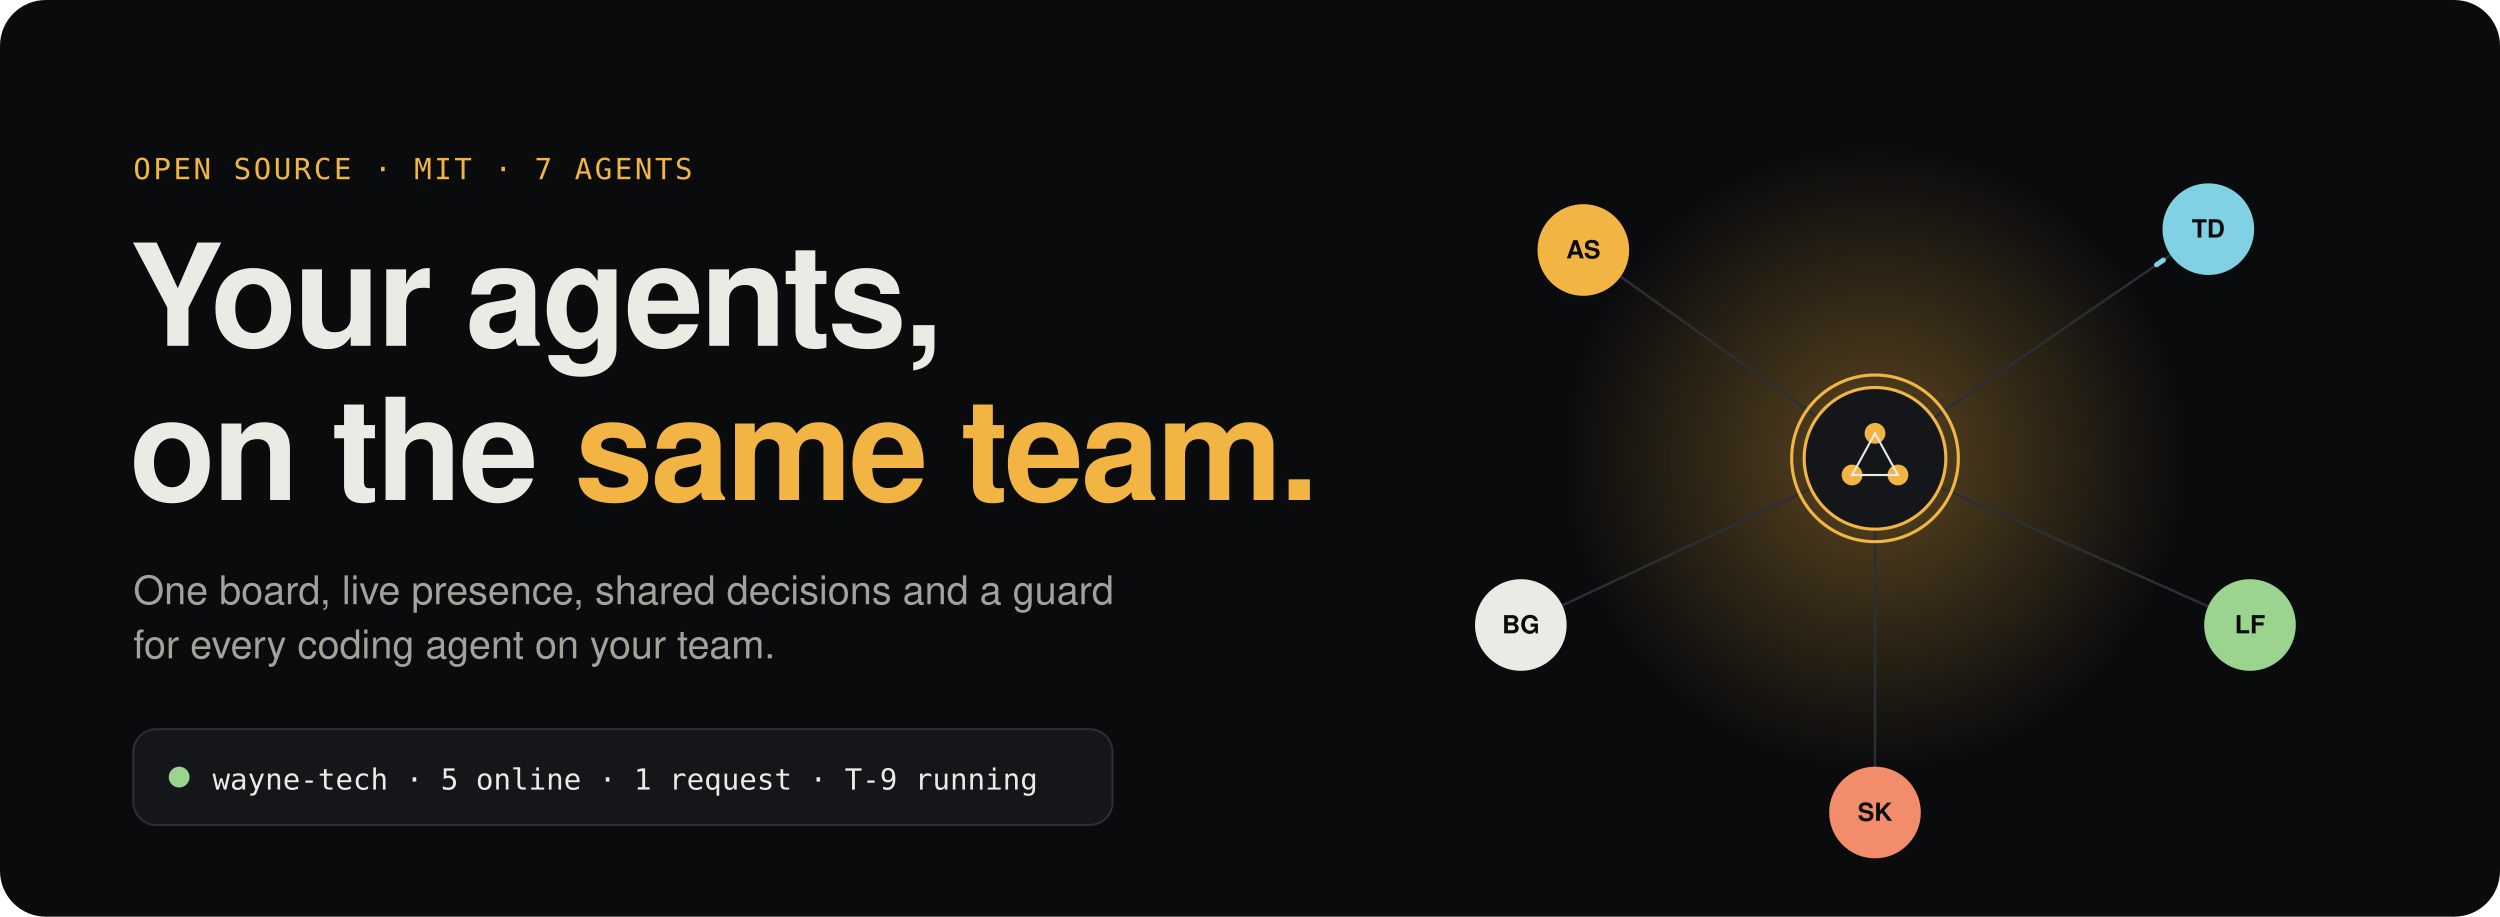
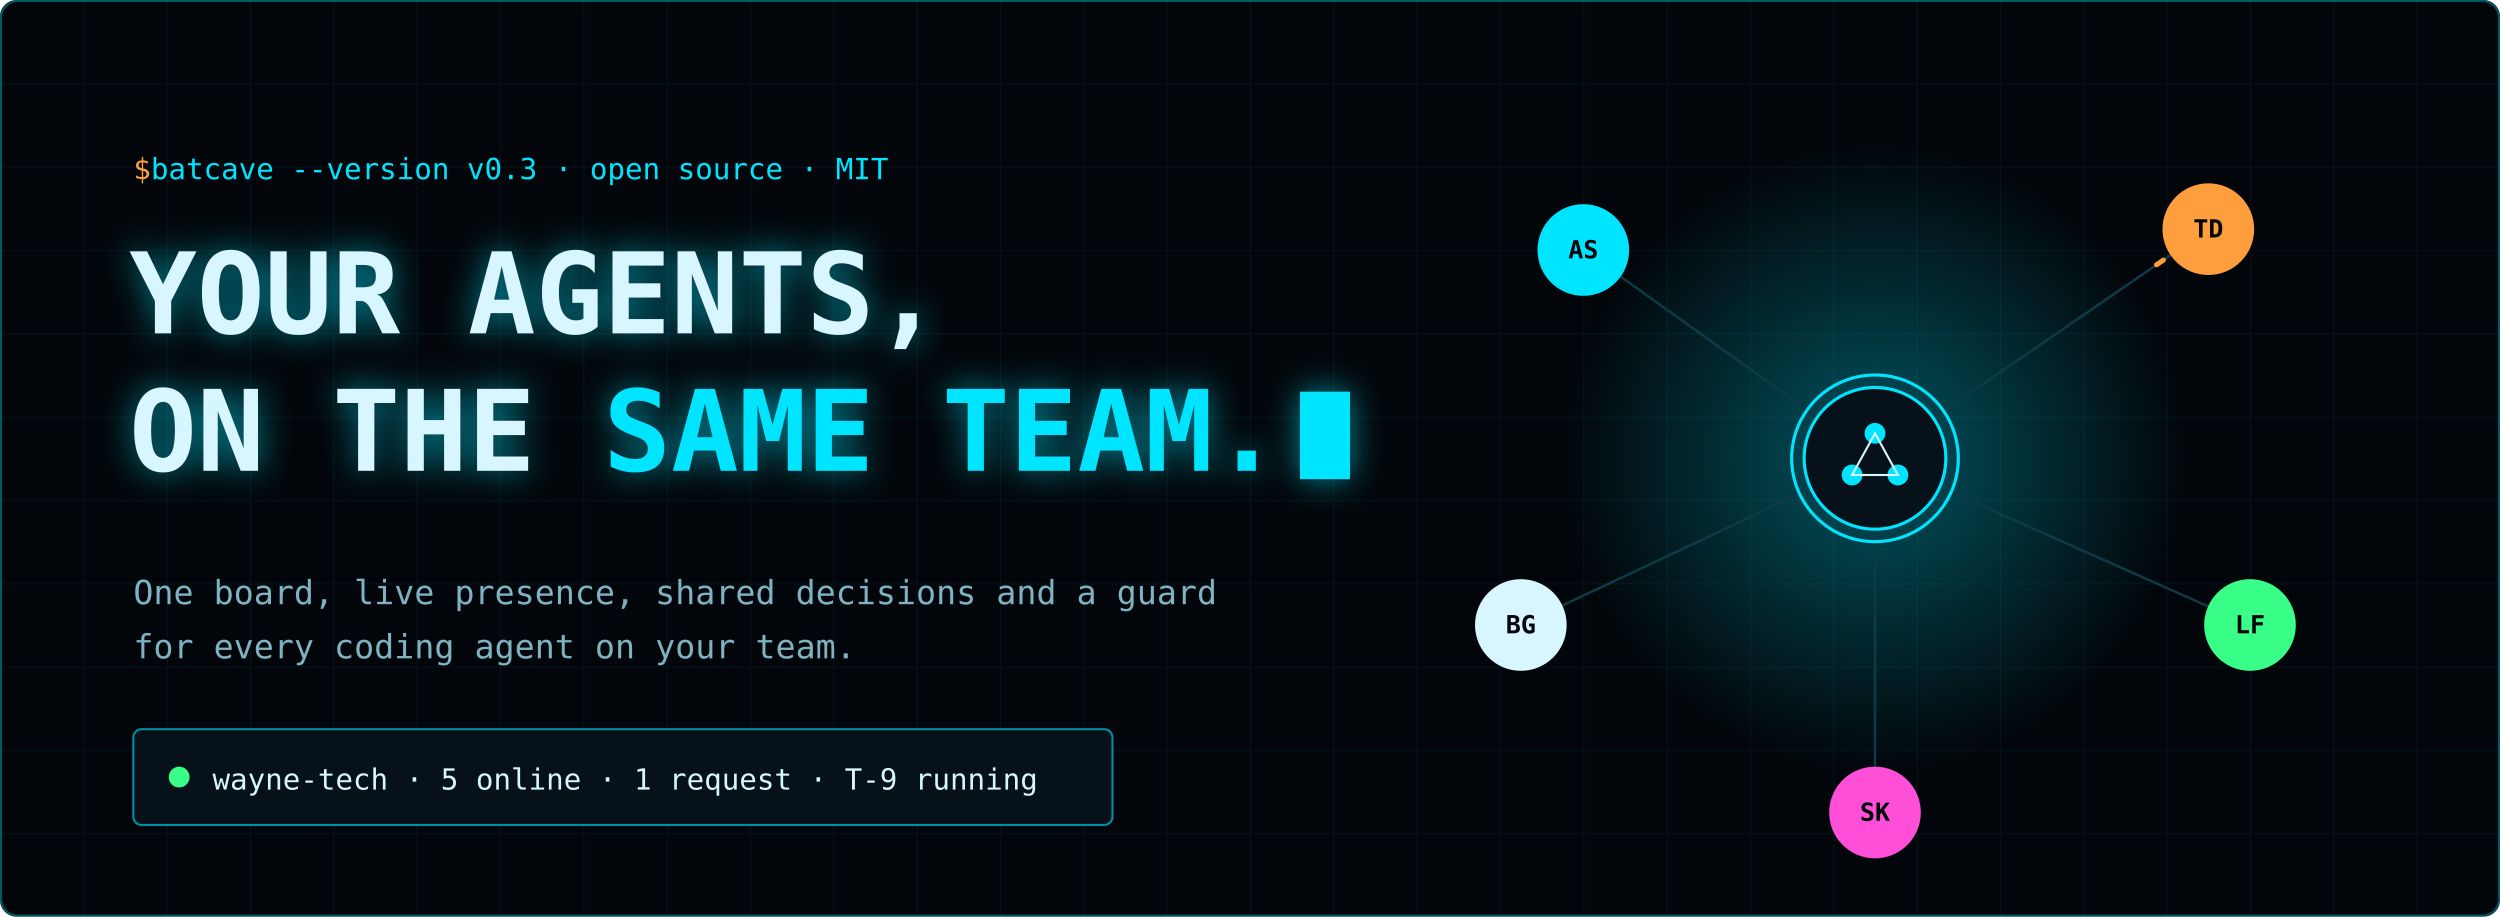
<svg xmlns="http://www.w3.org/2000/svg" viewBox="0 0 1200 440" width="1200" height="440" role="img" aria-label="Batcave. Your agents, on the same team. Every coding agent on your team, one board, live presence, shared decisions and a guard.">
  <style>
-     .d{font-family:'Avenir Next','Segoe UI',-apple-system,Helvetica,Arial,sans-serif}
+     .d{font-family:'SF Mono','JetBrains Mono',Menlo,Consolas,monospace}
+     .glow{filter:drop-shadow(0 0 8px rgba(0,229,255,.6))}
    .m{font-family:'SF Mono',Menlo,Consolas,monospace}
-     .wire{stroke:#2A2E35;stroke-width:1.2;fill:none}
+     .wire{stroke:#0E3A47;stroke-width:1.2;fill:none}
    .sig{fill:none;stroke-width:2.4;stroke-linecap:round;stroke-dasharray:4 160;animation:sig 3s linear infinite}
-     .in{stroke:#F2B544}.out{stroke:#7FD1E3;animation-direction:reverse}
+     .in{stroke:#00E5FF}.out{stroke:#FF9E3D;animation-direction:reverse}
    .s2{animation-delay:-.6s}.s3{animation-delay:-1.2s}.s4{animation-delay:-1.8s}.s5{animation-delay:-2.4s}
    @keyframes sig{to{stroke-dashoffset:-164}}
    .orbit{transform-origin:900px 220px;animation:spin 60s linear infinite}
    .orbit .n{animation:counter 60s linear infinite;transform-box:fill-box;transform-origin:center}
    @keyframes spin{to{transform:rotate(360deg)}}
    @keyframes counter{to{transform:rotate(-360deg)}}
    .halo{animation:halo 3.2s ease-out infinite;transform-origin:900px 220px}
    @keyframes halo{0%{opacity:.5;transform:scale(.7)}100%{opacity:0;transform:scale(2)}}
    .blink{animation:blink 1.6s ease-in-out infinite}@keyframes blink{50%{opacity:.25}}
  </style>
  <defs>
    <radialGradient id="glow" cx="900" cy="220" r="150" gradientUnits="userSpaceOnUse">
-       <stop offset="0" stop-color="#F2B544" stop-opacity=".35" />
-       <stop offset="1" stop-color="#F2B544" stop-opacity="0" />
+       <stop offset="0" stop-color="#00E5FF" stop-opacity=".35" />
+       <stop offset="1" stop-color="#00E5FF" stop-opacity="0" />
    </radialGradient>
  </defs>
-   <rect width="1200" height="440" rx="22" fill="#0A0B0D" />
-   <text x="64" y="86" class="m" font-size="14" letter-spacing="1.2" fill="#F2B544">OPEN SOURCE · MIT · 7 AGENTS</text>
-   <text x="62" y="166" class="d" font-size="68" font-weight="800" fill="#ECEAE4" letter-spacing="-1.5">Your agents,</text>
-   <text x="62" y="240" class="d" font-size="68" font-weight="800" fill="#ECEAE4" letter-spacing="-1.5">on the <tspan fill="#F2B544">same team.</tspan>
+   <pattern id="grid" width="40" height="40" patternUnits="userSpaceOnUse">
+     <path d="M40 0H0V40" fill="none" stroke="#00E5FF" stroke-opacity=".06" />
+   </pattern>
+   <rect width="1200" height="440" rx="8" fill="#02060A" />
+   <rect width="1200" height="440" rx="8" fill="url(#grid)" />
+   <rect x=".5" y=".5" width="1199" height="439" rx="8" fill="none" stroke="#00E5FF" stroke-opacity=".35" />
+   <text x="64" y="86" class="m" font-size="14" fill="#00E5FF">
+     <tspan fill="#FF9E3D">$ </tspan>batcave --version  v0.3 · open source · MIT</text>
+   <text x="62" y="160" class="d glow" font-size="54" font-weight="800" fill="#D8F6FF">YOUR AGENTS,</text>
+   <text x="62" y="226" class="d glow" font-size="54" font-weight="800" fill="#D8F6FF">ON THE <tspan fill="#00E5FF">SAME TEAM.</tspan>
  </text>
-   <text x="64" y="290" class="d" font-size="19" fill="#A3A19A">One board, live presence, shared decisions and a guard</text>
-   <text x="64" y="316" class="d" font-size="19" fill="#A3A19A">for every coding agent on your team.</text>
+   <rect x="624" y="188" width="24" height="42" fill="#00E5FF" class="blink glow" />
+   <text x="64" y="290" class="d" font-size="16" fill="#7FB3C2">One board, live presence, shared decisions and a guard</text>
+   <text x="64" y="316" class="d" font-size="16" fill="#7FB3C2">for every coding agent on your team.</text>
  <g transform="translate(64 350)">
-     <rect width="470" height="46" rx="11" fill="#14161A" stroke="#2A2E35" />
-     <circle cx="22" cy="23" r="5" fill="#9BD48E" class="blink" />
-     <text x="38" y="29" class="m" font-size="14" fill="#ECEAE4">wayne-tech · 5 online · 1 request · T-9 running</text>
+     <rect width="470" height="46" rx="4" fill="#06111A" stroke="#00E5FF" stroke-opacity=".6" />
+     <circle cx="22" cy="23" r="5" fill="#39FF88" class="blink" />
+     <text x="38" y="29" class="m" font-size="14" fill="#D8F6FF">wayne-tech · 5 online · 1 request · T-9 running</text>
  </g>
  <circle cx="900" cy="220" r="150" fill="url(#glow)" />
  <g class="orbit">
    <path class="wire" d="M900 220 L760 120" />
    <path class="wire" d="M900 220 L1060 110" />
    <path class="wire" d="M900 220 L730 300" />
    <path class="wire" d="M900 220 L1080 300" />
    <path class="wire" d="M900 220 L900 390" />
    <path class="sig in" d="M760 120 L900 220" />
    <path class="sig out s2" d="M900 220 L1060 110" />
    <path class="sig in s3" d="M730 300 L900 220" />
    <path class="sig in s4" d="M1080 300 L900 220" />
    <path class="sig out s5" d="M900 220 L900 390" />
    <g class="d" font-size="12" font-weight="700">
      <g class="n">
-         <circle cx="760" cy="120" r="22" fill="#F2B544" />
-         <text x="760" y="124" text-anchor="middle" fill="#0A0B0D">AS</text>
+         <circle cx="760" cy="120" r="22" fill="#00E5FF" />
+         <text x="760" y="124" text-anchor="middle" fill="#02060A">AS</text>
      </g>
      <g class="n">
-         <circle cx="1060" cy="110" r="22" fill="#7FD1E3" />
-         <text x="1060" y="114" text-anchor="middle" fill="#0A0B0D">TD</text>
+         <circle cx="1060" cy="110" r="22" fill="#FF9E3D" />
+         <text x="1060" y="114" text-anchor="middle" fill="#02060A">TD</text>
      </g>
      <g class="n">
-         <circle cx="730" cy="300" r="22" fill="#ECEAE4" />
-         <text x="730" y="304" text-anchor="middle" fill="#0A0B0D">BG</text>
+         <circle cx="730" cy="300" r="22" fill="#D8F6FF" />
+         <text x="730" y="304" text-anchor="middle" fill="#02060A">BG</text>
      </g>
      <g class="n">
-         <circle cx="1080" cy="300" r="22" fill="#9BD48E" />
-         <text x="1080" y="304" text-anchor="middle" fill="#0A0B0D">LF</text>
+         <circle cx="1080" cy="300" r="22" fill="#39FF88" />
+         <text x="1080" y="304" text-anchor="middle" fill="#02060A">LF</text>
      </g>
      <g class="n">
-         <circle cx="900" cy="390" r="22" fill="#F28C6B" />
-         <text x="900" y="394" text-anchor="middle" fill="#0A0B0D">SK</text>
+         <circle cx="900" cy="390" r="22" fill="#FF4FD8" />
+         <text x="900" y="394" text-anchor="middle" fill="#02060A">SK</text>
      </g>
    </g>
  </g>
-   <circle cx="900" cy="220" r="40" fill="none" stroke="#F2B544" stroke-width="1.5" class="halo" />
-   <circle cx="900" cy="220" r="34" fill="#14161A" stroke="#F2B544" stroke-width="1.5" />
-   <g fill="#F2B544">
+   <circle cx="900" cy="220" r="40" fill="none" stroke="#00E5FF" stroke-width="1.5" class="halo" />
+   <circle cx="900" cy="220" r="34" fill="#06111A" stroke="#00E5FF" stroke-width="1.5" />
+   <g fill="#00E5FF">
    <circle cx="900" cy="208" r="5" />
    <circle cx="889" cy="228" r="5" />
    <circle cx="911" cy="228" r="5" />
  </g>
-   <path d="M900 208 L889 228 L911 228 Z" fill="none" stroke="#ECEAE4" stroke-width="1" />
+   <path d="M900 208 L889 228 L911 228 Z" fill="none" stroke="#D8F6FF" stroke-width="1" />
</svg>
